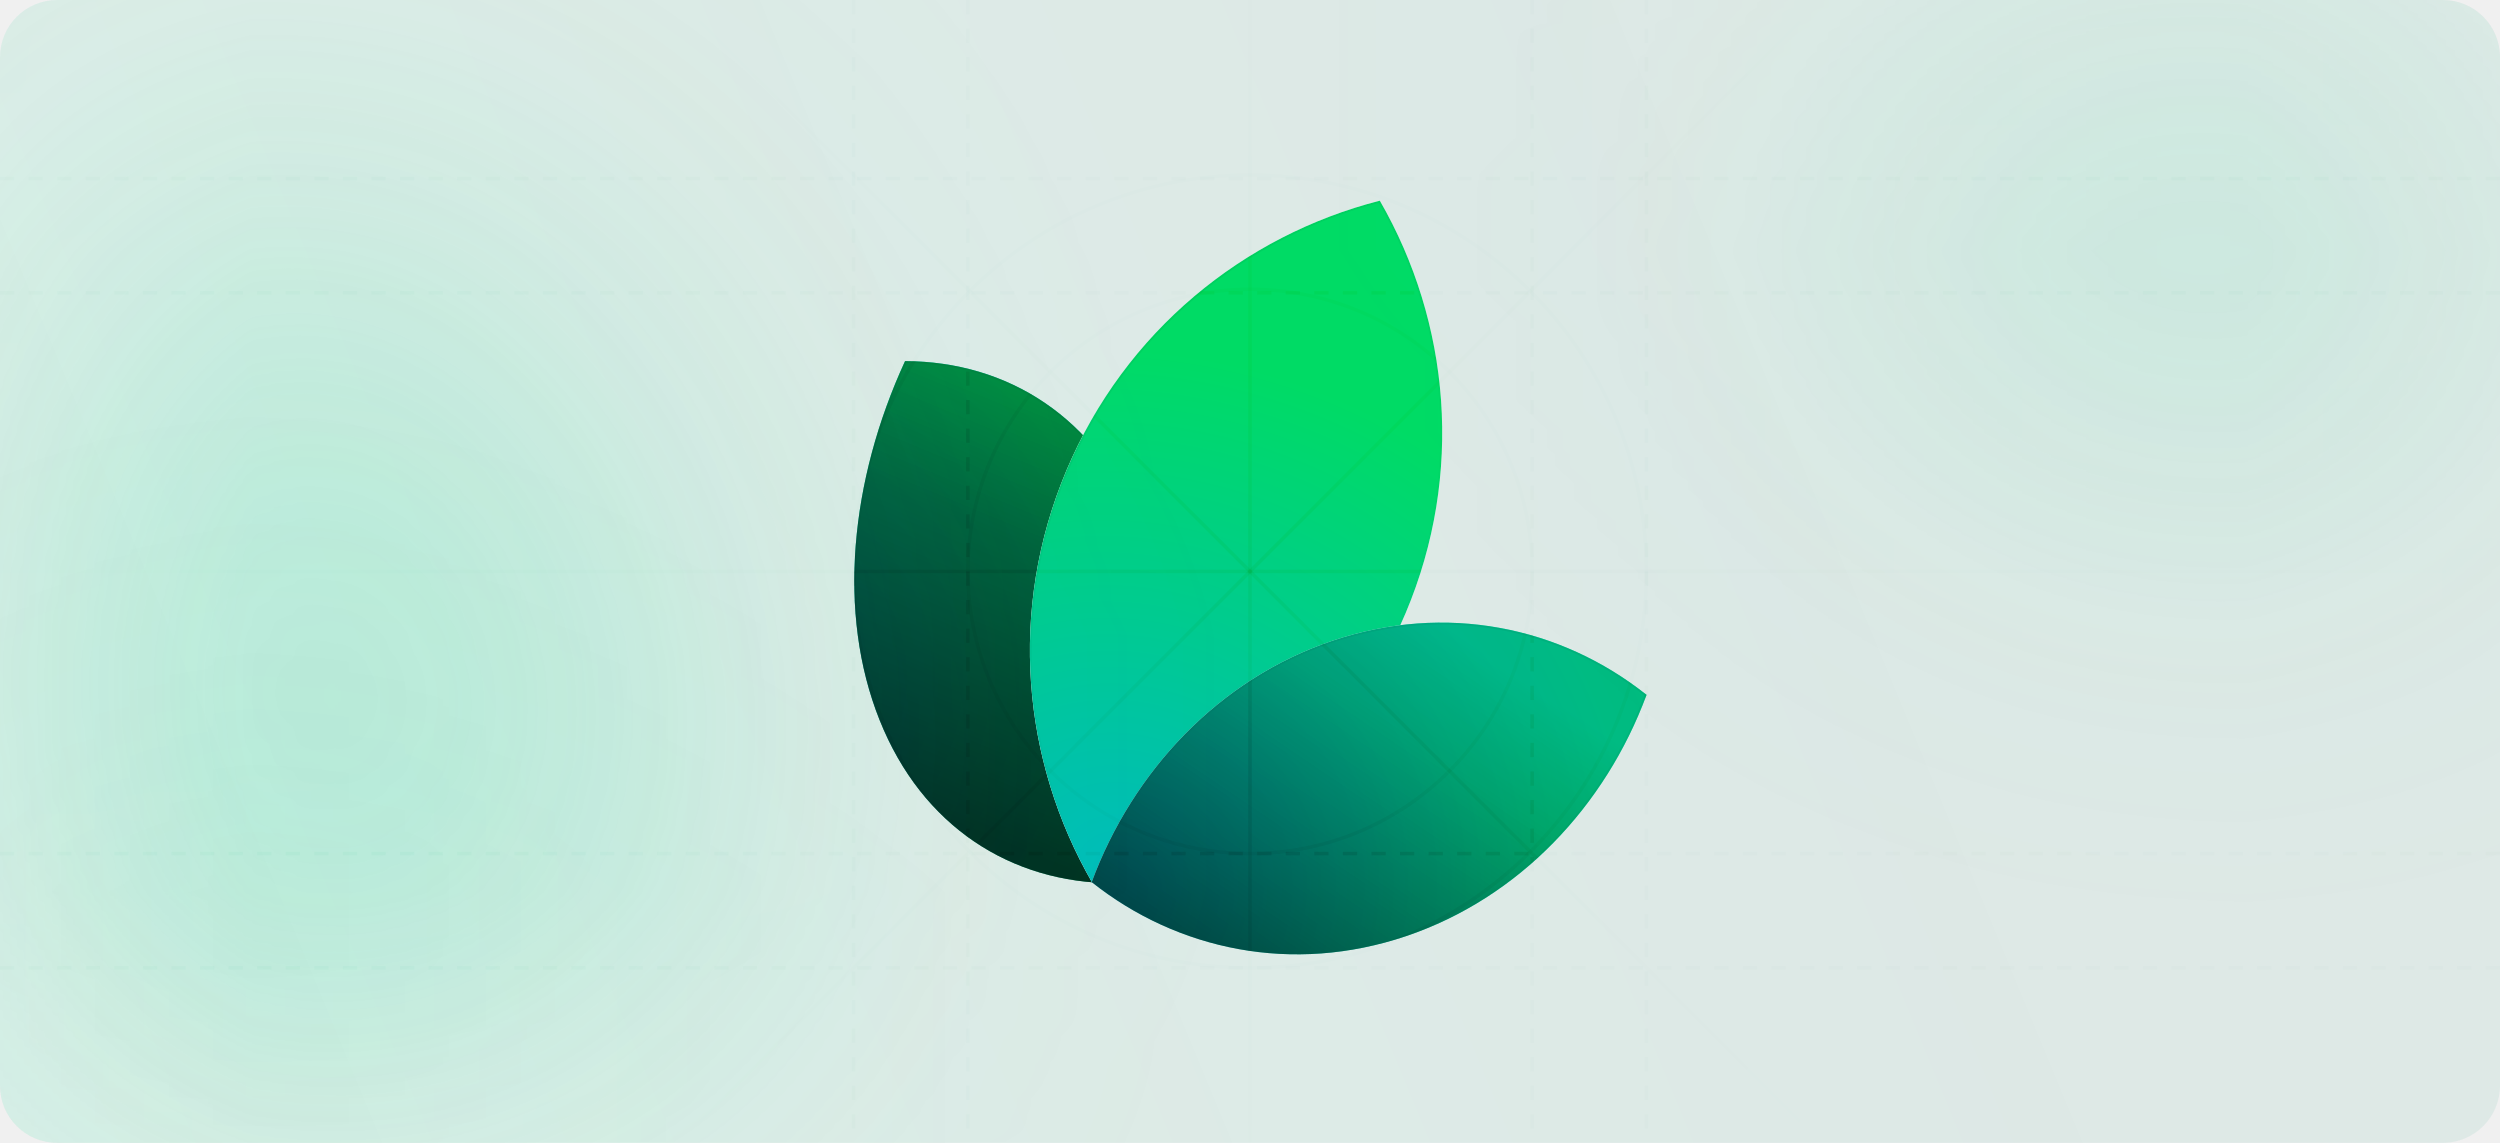
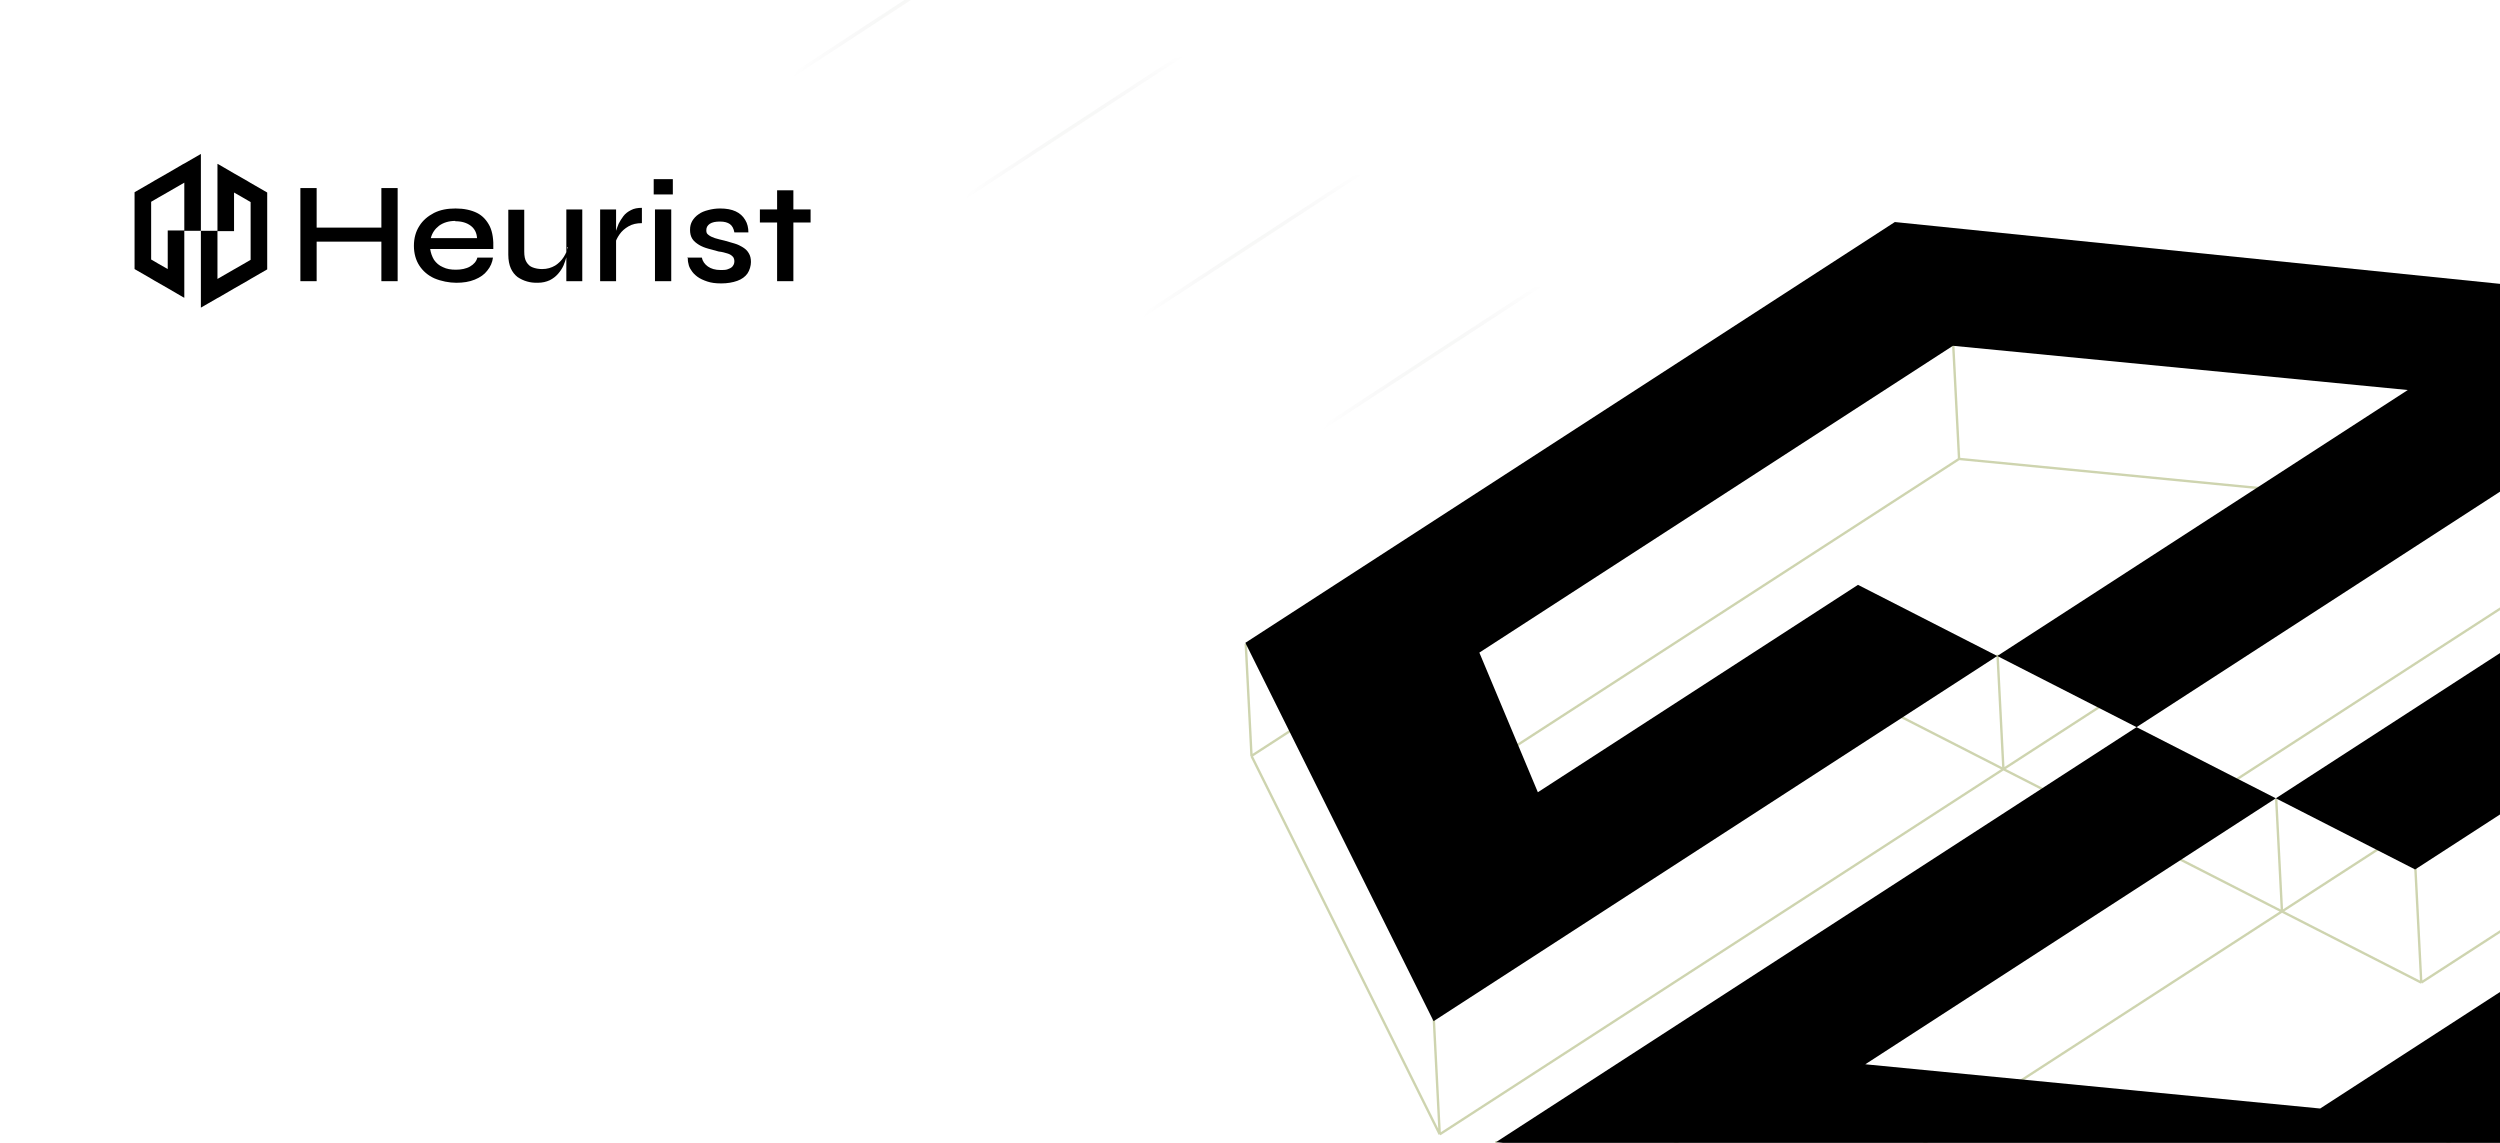
<svg xmlns="http://www.w3.org/2000/svg" width="700" height="320" viewBox="0 0 700 320" fill="none">
-   <g clip-path="url(#clip0_2862_278)">
-     <rect width="700" height="320" rx="16" fill="url(#paint0_linear_2862_278)" />
-     <path d="M311.889 247.3C283.097 247.215 258.226 231.466 246.292 201.629C234.357 171.793 238.02 134.523 253.414 101.112C282.206 101.197 307.077 116.945 319.011 146.782C330.946 176.619 327.283 213.888 311.889 247.3Z" fill="white" />
-     <path d="M311.889 247.3C283.097 247.215 258.226 231.466 246.292 201.629C234.357 171.793 238.02 134.523 253.414 101.112C282.206 101.197 307.077 116.945 319.011 146.782C330.946 176.619 327.283 213.888 311.889 247.3Z" fill="url(#paint1_radial_2862_278)" />
-     <path d="M311.889 247.3C283.097 247.215 258.226 231.466 246.292 201.629C234.357 171.793 238.02 134.523 253.414 101.112C282.206 101.197 307.077 116.945 319.011 146.782C330.946 176.619 327.283 213.888 311.889 247.3Z" fill="black" fill-opacity="0.5" style="mix-blend-mode:hard-light" />
-     <path d="M311.889 247.3C283.097 247.215 258.226 231.466 246.292 201.629C234.357 171.793 238.02 134.523 253.414 101.112C282.206 101.197 307.077 116.945 319.011 146.782C330.946 176.619 327.283 213.888 311.889 247.3Z" fill="url(#paint2_linear_2862_278)" fill-opacity="0.5" style="mix-blend-mode:hard-light" />
-     <path d="M311.72 247.034C283.108 246.887 258.409 231.208 246.538 201.531C234.656 171.825 238.271 134.702 253.583 101.377C282.195 101.524 306.894 117.203 318.765 146.88C330.647 176.586 327.031 213.709 311.72 247.034Z" stroke="url(#paint3_linear_2862_278)" stroke-opacity="0.05" stroke-width="0.531" />
-     <path d="M305.839 247.174C343.92 237.419 377.154 210.619 393.585 171.64C410.017 132.661 405.98 90.199 386.347 56.193C348.266 65.948 315.032 92.749 298.601 131.728C282.169 170.706 286.206 213.168 305.839 247.174Z" fill="white" />
-     <path d="M305.839 247.174C343.92 237.419 377.154 210.619 393.585 171.64C410.017 132.661 405.98 90.199 386.347 56.193C348.266 65.948 315.032 92.749 298.601 131.728C282.169 170.706 286.206 213.168 305.839 247.174Z" fill="url(#paint4_radial_2862_278)" />
-     <path d="M393.341 171.537C376.971 210.369 343.89 237.091 305.969 246.867C286.462 212.959 282.476 170.663 298.845 131.831C315.215 92.998 348.295 66.276 386.217 56.5C405.724 90.408 409.71 132.704 393.341 171.537Z" stroke="url(#paint5_linear_2862_278)" stroke-opacity="0.05" stroke-width="0.531" />
-     <path d="M305.686 246.995C329.75 266.114 361.965 272.832 393.671 262.129C425.376 251.426 449.499 225.691 461.03 194.556C436.967 175.437 404.751 168.719 373.046 179.422C341.34 190.125 317.217 215.86 305.686 246.995Z" fill="white" />
-     <path d="M305.686 246.995C329.75 266.114 361.965 272.832 393.671 262.129C425.376 251.426 449.499 225.691 461.03 194.556C436.967 175.437 404.751 168.719 373.046 179.422C341.34 190.125 317.217 215.86 305.686 246.995Z" fill="url(#paint6_radial_2862_278)" />
-     <path d="M305.686 246.995C329.75 266.114 361.965 272.832 393.671 262.129C425.376 251.426 449.499 225.691 461.03 194.556C436.967 175.437 404.751 168.719 373.046 179.422C341.34 190.125 317.217 215.86 305.686 246.995Z" fill="black" fill-opacity="0.2" style="mix-blend-mode:hard-light" />
-     <path d="M305.686 246.995C329.75 266.114 361.965 272.832 393.671 262.129C425.376 251.426 449.499 225.691 461.03 194.556C436.967 175.437 404.751 168.719 373.046 179.422C341.34 190.125 317.217 215.86 305.686 246.995Z" fill="url(#paint7_linear_2862_278)" fill-opacity="0.5" style="mix-blend-mode:hard-light" />
-     <path d="M393.586 261.878C362.035 272.529 329.981 265.88 306.002 246.907C317.535 215.919 341.571 190.327 373.13 179.673C404.682 169.023 436.736 175.671 460.715 194.644C449.182 225.632 425.146 251.224 393.586 261.878Z" stroke="url(#paint8_linear_2862_278)" stroke-opacity="0.05" stroke-width="0.531" />
-     <g opacity="0.8" filter="url(#filter0_f_2862_278)">
-       <circle cx="660" cy="-60" r="160" fill="#18E299" fill-opacity="0.4" />
-     </g>
-     <g opacity="0.8" filter="url(#filter1_f_2862_278)">
-       <circle cx="20" cy="213" r="160" fill="#18E299" fill-opacity="0.33" />
-     </g>
-     <g opacity="0.8" filter="url(#filter2_f_2862_278)">
-       <circle cx="660" cy="480" r="160" fill="#18E299" fill-opacity="0.52" />
-     </g>
-     <g opacity="0.8" filter="url(#filter3_f_2862_278)">
-       <circle cx="20" cy="413" r="160" fill="#18E299" fill-opacity="0.22" />
-     </g>
-     <g style="mix-blend-mode:overlay" opacity="0.1">
-       <path d="M0 50H700" stroke="black" stroke-dasharray="4 4" />
-     </g>
-     <g style="mix-blend-mode:overlay" opacity="0.1">
-       <path d="M0 82H700" stroke="black" stroke-dasharray="4 4" />
-     </g>
-     <g style="mix-blend-mode:overlay" opacity="0.1">
-       <path d="M239 0L239 320" stroke="black" stroke-dasharray="4 4" />
-     </g>
-     <g style="mix-blend-mode:overlay" opacity="0.1">
-       <path d="M271 0L271 320" stroke="black" stroke-dasharray="4 4" />
-     </g>
-     <g style="mix-blend-mode:overlay" opacity="0.1">
-       <path d="M461 0L461 320" stroke="black" stroke-dasharray="4 4" />
-     </g>
-     <g style="mix-blend-mode:overlay" opacity="0.1">
-       <path d="M350 0L350 320" stroke="url(#paint9_linear_2862_278)" />
-     </g>
-     <g style="mix-blend-mode:overlay" opacity="0.1">
-       <path d="M429 0L429 320" stroke="black" stroke-dasharray="4 4" />
-     </g>
-     <g style="mix-blend-mode:overlay" opacity="0.1">
-       <path d="M0 271H700" stroke="black" stroke-dasharray="4 4" />
-     </g>
-     <g style="mix-blend-mode:overlay" opacity="0.1">
-       <path d="M0 239H700" stroke="black" stroke-dasharray="4 4" />
-     </g>
-     <g style="mix-blend-mode:overlay" opacity="0.1">
-       <path d="M0 160H700" stroke="url(#paint10_linear_2862_278)" />
-     </g>
-     <g style="mix-blend-mode:overlay" opacity="0.1">
-       <path d="M511 -1L189 321" stroke="url(#paint11_linear_2862_278)" />
-     </g>
-     <g style="mix-blend-mode:overlay" opacity="0.1">
-       <path d="M511 321L189 -1" stroke="url(#paint12_linear_2862_278)" />
-     </g>
-     <g style="mix-blend-mode:overlay" opacity="0.05">
-       <circle cx="350" cy="160" r="111" stroke="black" />
-     </g>
-     <g style="mix-blend-mode:overlay" opacity="0.05">
-       <circle cx="350" cy="160" r="79" stroke="black" />
-     </g>
+   <g clip-path="url(#clip0_923_290)">
+     <rect width="700" height="320" fill="white" />
+     <rect width="911" height="367" transform="translate(-92 -23)" fill="white" />
+     <path d="M84.107 52.659H88.661V78.731H84.107V52.659ZM88.214 63.731H107.411V67.659H88.214V63.731ZM106.786 52.659H111.339V78.731H106.786V52.659Z" fill="black" />
+     <path d="M133.751 72.124H138.036C137.858 73.463 137.322 74.713 136.429 75.785C135.626 76.856 134.465 77.66 132.947 78.285C131.429 78.91 129.733 79.178 127.769 79.178C125.804 79.178 123.483 78.731 121.608 77.928C119.822 77.124 118.394 75.874 117.411 74.356C116.429 72.838 115.894 70.963 115.894 68.82C115.894 66.678 116.429 64.803 117.411 63.285C118.394 61.678 119.822 60.517 121.519 59.624C123.304 58.731 125.269 58.374 127.59 58.374C129.911 58.374 131.965 58.821 133.572 59.624C135.179 60.428 136.34 61.767 137.144 63.374C137.947 65.07 138.215 67.213 138.126 69.713H120.447C120.626 70.874 120.983 71.856 121.519 72.749C122.144 73.642 122.947 74.356 124.019 74.803C125.09 75.338 126.251 75.517 127.679 75.517C129.108 75.517 130.536 75.249 131.608 74.624C132.679 73.999 133.394 73.195 133.661 72.124H133.751ZM127.501 61.856C125.715 61.856 124.197 62.303 122.947 63.196C121.786 64.088 120.983 65.249 120.626 66.678H133.572C133.483 65.16 132.858 63.999 131.786 63.196C130.715 62.392 129.286 61.946 127.501 61.946V61.856Z" fill="black" />
+     <path d="M158.841 69.176V70.426C158.841 70.784 158.752 71.319 158.573 72.034C158.395 72.748 158.127 73.462 157.77 74.355C157.413 75.159 156.877 75.962 156.252 76.676C155.627 77.391 154.823 78.016 153.93 78.462C152.948 78.909 151.877 79.176 150.538 79.176C149.198 79.176 148.573 79.087 147.591 78.819C146.609 78.551 145.716 78.105 144.913 77.569C144.109 76.944 143.484 76.141 143.038 75.159C142.591 74.176 142.323 72.837 142.323 71.319V58.73H146.788V70.426C146.788 71.676 146.966 72.659 147.413 73.373C147.859 74.087 148.395 74.623 149.198 74.891C149.913 75.159 150.805 75.337 151.788 75.337C153.216 75.337 154.377 74.98 155.448 74.355C156.43 73.73 157.234 72.926 157.859 71.944C158.484 70.962 158.841 70.069 159.02 69.176H158.841ZM163.038 78.73H158.573V58.641H163.038V78.73Z" fill="black" />
+     <path d="M168.036 58.642H172.501V78.731H168.036V58.642ZM179.733 62.481C178.304 62.481 177.054 62.749 175.983 63.374C174.911 63.999 174.108 64.713 173.483 65.606C172.858 66.499 172.411 67.392 172.233 68.195V65.963C172.233 65.695 172.233 65.249 172.501 64.624C172.679 63.999 172.947 63.374 173.215 62.66C173.572 61.945 174.018 61.231 174.554 60.517C175.09 59.803 175.804 59.267 176.697 58.82C177.501 58.374 178.572 58.195 179.733 58.195V62.481Z" fill="black" />
+     <path d="M188.393 50.16V54.445H183.036V50.16H188.393ZM183.393 58.642H187.947V78.731H183.393V58.642Z" fill="black" />
+     <path d="M192.408 72.124H196.516C196.694 73.106 197.319 73.999 198.212 74.624C199.105 75.249 200.266 75.606 201.783 75.606C203.301 75.606 203.48 75.517 204.105 75.249C204.641 75.07 205.087 74.713 205.266 74.356C205.533 73.999 205.623 73.553 205.623 73.106C205.623 72.66 205.444 72.035 205.087 71.767C204.73 71.41 204.283 71.142 203.658 70.963C203.033 70.785 202.23 70.517 201.248 70.428C200.266 70.16 199.283 69.892 198.301 69.624C197.319 69.356 196.426 68.999 195.712 68.553C194.998 68.106 194.283 67.57 193.837 66.856C193.391 66.142 193.212 65.338 193.212 64.356C193.212 63.374 193.391 62.66 193.837 61.856C194.283 61.142 194.819 60.517 195.623 59.981C196.337 59.446 197.23 59.088 198.301 58.821C199.283 58.553 200.444 58.374 201.605 58.374C203.391 58.374 204.819 58.642 205.98 59.178C207.141 59.713 208.033 60.517 208.658 61.588C209.283 62.571 209.551 63.821 209.551 65.07H205.623C205.444 63.999 204.998 63.196 204.373 62.749C203.748 62.303 202.855 62.035 201.605 62.035C200.355 62.035 199.462 62.213 198.748 62.66C198.123 63.106 197.766 63.642 197.766 64.445C197.766 65.249 197.944 65.428 198.391 65.785C198.837 66.142 199.373 66.41 200.176 66.678C200.98 66.945 201.873 67.124 202.944 67.392C203.926 67.66 204.819 67.928 205.712 68.195C206.605 68.463 207.319 68.82 208.033 69.267C208.748 69.713 209.283 70.249 209.641 70.874C210.087 71.588 210.266 72.392 210.266 73.374C210.266 74.356 209.908 75.695 209.283 76.588C208.658 77.481 207.676 78.195 206.426 78.642C205.176 79.088 203.658 79.356 201.962 79.356C200.266 79.356 199.105 79.178 198.033 78.82C196.962 78.463 195.98 78.017 195.266 77.481C194.551 76.945 193.926 76.32 193.569 75.695C193.123 75.07 192.855 74.445 192.766 73.82C192.587 73.195 192.587 72.749 192.587 72.303L192.408 72.124Z" fill="black" />
+     <path d="M212.769 58.641H226.965V62.301H212.769V58.641ZM217.59 53.284H222.144V78.73H217.59V53.284Z" fill="black" />
+     <path d="M56.248 43.106V64.624H51.605V51.142L46.963 53.82L44.463 55.249L42.32 56.499V72.659L44.463 73.909L46.963 75.338V64.534H51.605V83.374L51.248 83.195L46.963 80.695L43.213 78.552L42.32 78.017L37.677 75.338V53.82L42.32 51.142L43.213 50.606L46.963 48.463L51.248 45.963L51.605 45.785L56.248 43.106Z" fill="black" />
+     <path d="M74.818 53.907V75.425L70.175 78.104L69.282 78.639L65.532 80.782L61.246 83.282L60.889 83.461L56.246 86.139V64.622H60.889V78.104L65.532 75.425L68.032 73.997L70.175 72.747V56.586L68.032 55.336L65.532 53.907V64.711H60.889V45.872L61.246 46.05L65.532 48.55L69.282 50.693L70.175 51.229L74.818 53.907Z" fill="black" />
+     <path d="M779.308 119.079L599.954 235.278M779.308 119.079L546.84 95.333M779.308 119.079L777.667 87.103M599.954 235.278L560.955 215.354M599.954 235.278L638.952 255.202M599.954 235.278L420.599 351.478M560.955 215.354L675.903 140.882L548.542 128.497M560.955 215.354L521.956 195.43L432.319 253.504L415.94 214.406L548.542 128.497M560.955 215.354L403.123 317.61M560.955 215.354L559.31 183.302M548.542 128.497L546.84 95.333M403.123 317.61L350.421 211.664M403.123 317.61L401.459 285.196M350.421 211.664L532.275 93.845L546.84 95.333M350.421 211.664L348.81 180.276M638.952 255.202L796.785 152.947L849.216 259.114M638.952 255.202L677.951 275.126M638.952 255.202L524.004 329.674L651.365 342.06L783.967 256.151L767.588 217.052M638.952 255.202L637.337 223.738M420.599 351.478L667.632 376.711M420.599 351.478L418.958 319.502M667.632 376.711L849.216 259.114M667.632 376.711L666.007 345.042M849.216 259.114L847.568 227.013M677.951 275.126L767.588 217.052M677.951 275.126L676.286 242.676M767.588 217.052L765.97 185.519" stroke="#849437" stroke-opacity="0.4" stroke-width="0.671" />
+     <path d="M530.554 62.17L777.588 87.403L598.233 203.602L559.234 183.679L674.182 109.206L546.821 96.821L414.22 182.73L430.598 221.828L520.235 163.755L559.234 183.679L401.402 285.934L348.701 179.988L530.554 62.17Z" fill="black" />
+     <path fill-rule="evenodd" clip-rule="evenodd" d="M637.232 223.526L598.233 203.602L418.878 319.802L665.912 345.035L847.765 227.217L795.064 121.271L637.232 223.526ZM637.232 223.526L676.231 243.45L765.868 185.377L782.246 224.475L649.645 310.384L522.284 297.999L637.232 223.526Z" fill="black" />
+     <path d="M549.576 2.51L297.807 167.201L355.735 495.729" stroke="url(#paint0_angular_923_290)" stroke-opacity="0.4" />
+     <path d="M499.118 -28.826L247.35 135.866L305.278 464.393" stroke="url(#paint1_angular_923_290)" stroke-opacity="0.4" />
+     <path d="M449.239 -61.896L197.47 102.795L255.399 431.323" stroke="url(#paint2_angular_923_290)" stroke-opacity="0.4" />
+     <path d="M401.087 -96.121L149.319 68.571L207.247 397.098" stroke="url(#paint3_angular_923_290)" stroke-opacity="0.4" />
+     <path d="M348.593 -118.653L96.824 46.038L154.752 374.566" stroke="url(#paint4_angular_923_290)" stroke-opacity="0.4" />
+     <path d="M290.906 -135.99L39.138 28.701L97.066 357.229" stroke="url(#paint5_angular_923_290)" stroke-opacity="0.4" />
+     <path d="M223.22 -177L-28.549 -12.309L29.38 316.219" stroke="url(#paint6_angular_923_290)" stroke-width="0.671" />
  </g>
  <defs>
-     <filter id="filter0_f_2862_278" x="260" y="-460" width="800" height="800" filterUnits="userSpaceOnUse" color-interpolation-filters="sRGB">
-       <feFlood flood-opacity="0" result="BackgroundImageFix" />
-       <feBlend mode="normal" in="SourceGraphic" in2="BackgroundImageFix" result="shape" />
-       <feGaussianBlur stdDeviation="120" result="effect1_foregroundBlur_2862_278" />
-     </filter>
-     <filter id="filter1_f_2862_278" x="-380" y="-187" width="800" height="800" filterUnits="userSpaceOnUse" color-interpolation-filters="sRGB">
-       <feFlood flood-opacity="0" result="BackgroundImageFix" />
-       <feBlend mode="normal" in="SourceGraphic" in2="BackgroundImageFix" result="shape" />
-       <feGaussianBlur stdDeviation="120" result="effect1_foregroundBlur_2862_278" />
-     </filter>
-     <filter id="filter2_f_2862_278" x="260" y="80" width="800" height="800" filterUnits="userSpaceOnUse" color-interpolation-filters="sRGB">
-       <feFlood flood-opacity="0" result="BackgroundImageFix" />
-       <feBlend mode="normal" in="SourceGraphic" in2="BackgroundImageFix" result="shape" />
-       <feGaussianBlur stdDeviation="120" result="effect1_foregroundBlur_2862_278" />
-     </filter>
-     <filter id="filter3_f_2862_278" x="-380" y="13" width="800" height="800" filterUnits="userSpaceOnUse" color-interpolation-filters="sRGB">
-       <feFlood flood-opacity="0" result="BackgroundImageFix" />
-       <feBlend mode="normal" in="SourceGraphic" in2="BackgroundImageFix" result="shape" />
-       <feGaussianBlur stdDeviation="120" result="effect1_foregroundBlur_2862_278" />
-     </filter>
-     <linearGradient id="paint0_linear_2862_278" x1="1.04308e-05" y1="320" x2="710.784" y2="26.079" gradientUnits="userSpaceOnUse">
-       <stop stop-color="#18E299" stop-opacity="0.09" />
-       <stop offset="0.729" stop-color="#0D9373" stop-opacity="0.08" />
-     </linearGradient>
-     <radialGradient id="paint1_radial_2862_278" cx="0" cy="0" r="1" gradientUnits="userSpaceOnUse" gradientTransform="translate(208.697 189.703) rotate(-10.029) scale(169.097 167.466)">
-       <stop stop-color="#00B0BB" />
-       <stop offset="1" stop-color="#00DB65" />
+     <radialGradient id="paint0_angular_923_290" cx="0" cy="0" r="1" gradientUnits="userSpaceOnUse" gradientTransform="translate(452.656 249.12) rotate(80) scale(226.033 138.271)">
+       <stop stop-opacity="0" />
+       <stop offset="0.21" stop-color="#CDF138" />
+       <stop offset="0.757" stop-opacity="0" />
    </radialGradient>
-     <linearGradient id="paint2_linear_2862_278" x1="306.587" y1="93.56" x2="252.341" y2="224.228" gradientUnits="userSpaceOnUse">
-       <stop stop-color="#18E299" />
-       <stop offset="1" />
-     </linearGradient>
-     <linearGradient id="paint3_linear_2862_278" x1="311.84" y1="123.717" x2="253.579" y2="224.761" gradientUnits="userSpaceOnUse">
-       <stop />
-       <stop offset="1" stop-opacity="0" />
-     </linearGradient>
-     <radialGradient id="paint4_radial_2862_278" cx="0" cy="0" r="1" gradientUnits="userSpaceOnUse" gradientTransform="translate(313.407 243.64) rotate(-75.7542) scale(203.632 223.902)">
-       <stop stop-color="#00BBBB" />
-       <stop offset="0.713" stop-color="#00DB65" />
+     <radialGradient id="paint1_angular_923_290" cx="0" cy="0" r="1" gradientUnits="userSpaceOnUse" gradientTransform="translate(402.198 217.784) rotate(80) scale(226.033 138.271)">
+       <stop stop-opacity="0" />
+       <stop offset="0.21" stop-color="#CDF138" />
+       <stop offset="0.757" stop-opacity="0" />
    </radialGradient>
-     <linearGradient id="paint5_linear_2862_278" x1="308.586" y1="102.284" x2="383.487" y2="201.169" gradientUnits="userSpaceOnUse">
-       <stop />
-       <stop offset="1" stop-opacity="0" />
-     </linearGradient>
-     <radialGradient id="paint6_radial_2862_278" cx="0" cy="0" r="1" gradientUnits="userSpaceOnUse" gradientTransform="translate(311.447 249.925) rotate(-20.3524) scale(174.776 163.096)">
-       <stop stop-color="#00B0BB" />
-       <stop offset="1" stop-color="#00DB65" />
+     <radialGradient id="paint2_angular_923_290" cx="0" cy="0" r="1" gradientUnits="userSpaceOnUse" gradientTransform="translate(352.319 184.713) rotate(80) scale(226.033 138.271)">
+       <stop stop-opacity="0" />
+       <stop offset="0.21" stop-color="#CDF138" />
+       <stop offset="0.757" stop-opacity="0" />
    </radialGradient>
-     <linearGradient id="paint7_linear_2862_278" x1="395.843" y1="169.781" x2="332.121" y2="263.82" gradientUnits="userSpaceOnUse">
-       <stop stop-color="#00B1BC" />
-       <stop offset="1" />
-     </linearGradient>
-     <linearGradient id="paint8_linear_2862_278" x1="395.843" y1="169.781" x2="370.991" y2="271.799" gradientUnits="userSpaceOnUse">
-       <stop />
-       <stop offset="1" stop-opacity="0" />
-     </linearGradient>
-     <linearGradient id="paint9_linear_2862_278" x1="350" y1="0" x2="350" y2="320" gradientUnits="userSpaceOnUse">
+     <radialGradient id="paint3_angular_923_290" cx="0" cy="0" r="1" gradientUnits="userSpaceOnUse" gradientTransform="translate(304.167 150.489) rotate(80) scale(226.033 138.271)">
      <stop stop-opacity="0" />
-       <stop offset="0" stop-opacity="0.3" />
-       <stop offset="0.333" />
-       <stop offset="0.667" />
-       <stop offset="1" stop-opacity="0.3" />
-     </linearGradient>
-     <linearGradient id="paint10_linear_2862_278" x1="0" y1="160" x2="700" y2="160" gradientUnits="userSpaceOnUse">
-       <stop stop-opacity="0.1" />
-       <stop offset="0.5" />
-       <stop offset="1" stop-opacity="0.1" />
-     </linearGradient>
-     <linearGradient id="paint11_linear_2862_278" x1="511" y1="-1" x2="189" y2="321" gradientUnits="userSpaceOnUse">
-       <stop stop-opacity="0.1" />
-       <stop offset="0.5" />
-       <stop offset="1" stop-opacity="0.1" />
-     </linearGradient>
-     <linearGradient id="paint12_linear_2862_278" x1="511" y1="321" x2="189" y2="-1" gradientUnits="userSpaceOnUse">
-       <stop stop-opacity="0.1" />
-       <stop offset="0.5" />
-       <stop offset="1" stop-opacity="0.1" />
-     </linearGradient>
-     <clipPath id="clip0_2862_278">
-       <rect width="700" height="320" rx="16" fill="white" />
+       <stop offset="0.21" stop-color="#CDF138" />
+       <stop offset="0.757" stop-opacity="0" />
+     </radialGradient>
+     <radialGradient id="paint4_angular_923_290" cx="0" cy="0" r="1" gradientUnits="userSpaceOnUse" gradientTransform="translate(251.672 127.956) rotate(80) scale(226.033 138.271)">
+       <stop stop-opacity="0" />
+       <stop offset="0.21" stop-color="#CDF138" />
+       <stop offset="0.757" stop-opacity="0" />
+     </radialGradient>
+     <radialGradient id="paint5_angular_923_290" cx="0" cy="0" r="1" gradientUnits="userSpaceOnUse" gradientTransform="translate(193.986 110.62) rotate(80) scale(226.033 138.271)">
+       <stop stop-opacity="0" />
+       <stop offset="0.21" stop-color="#CDF138" />
+       <stop offset="0.757" stop-opacity="0" />
+     </radialGradient>
+     <radialGradient id="paint6_angular_923_290" cx="0" cy="0" r="1" gradientUnits="userSpaceOnUse" gradientTransform="translate(126.3 69.6093) rotate(80) scale(226.033 138.271)">
+       <stop stop-opacity="0" />
+       <stop offset="0.387" stop-color="white" stop-opacity="0.5" />
+       <stop offset="0.757" stop-opacity="0" />
+     </radialGradient>
+     <clipPath id="clip0_923_290">
+       <rect width="700" height="320" fill="white" />
    </clipPath>
  </defs>
</svg>
